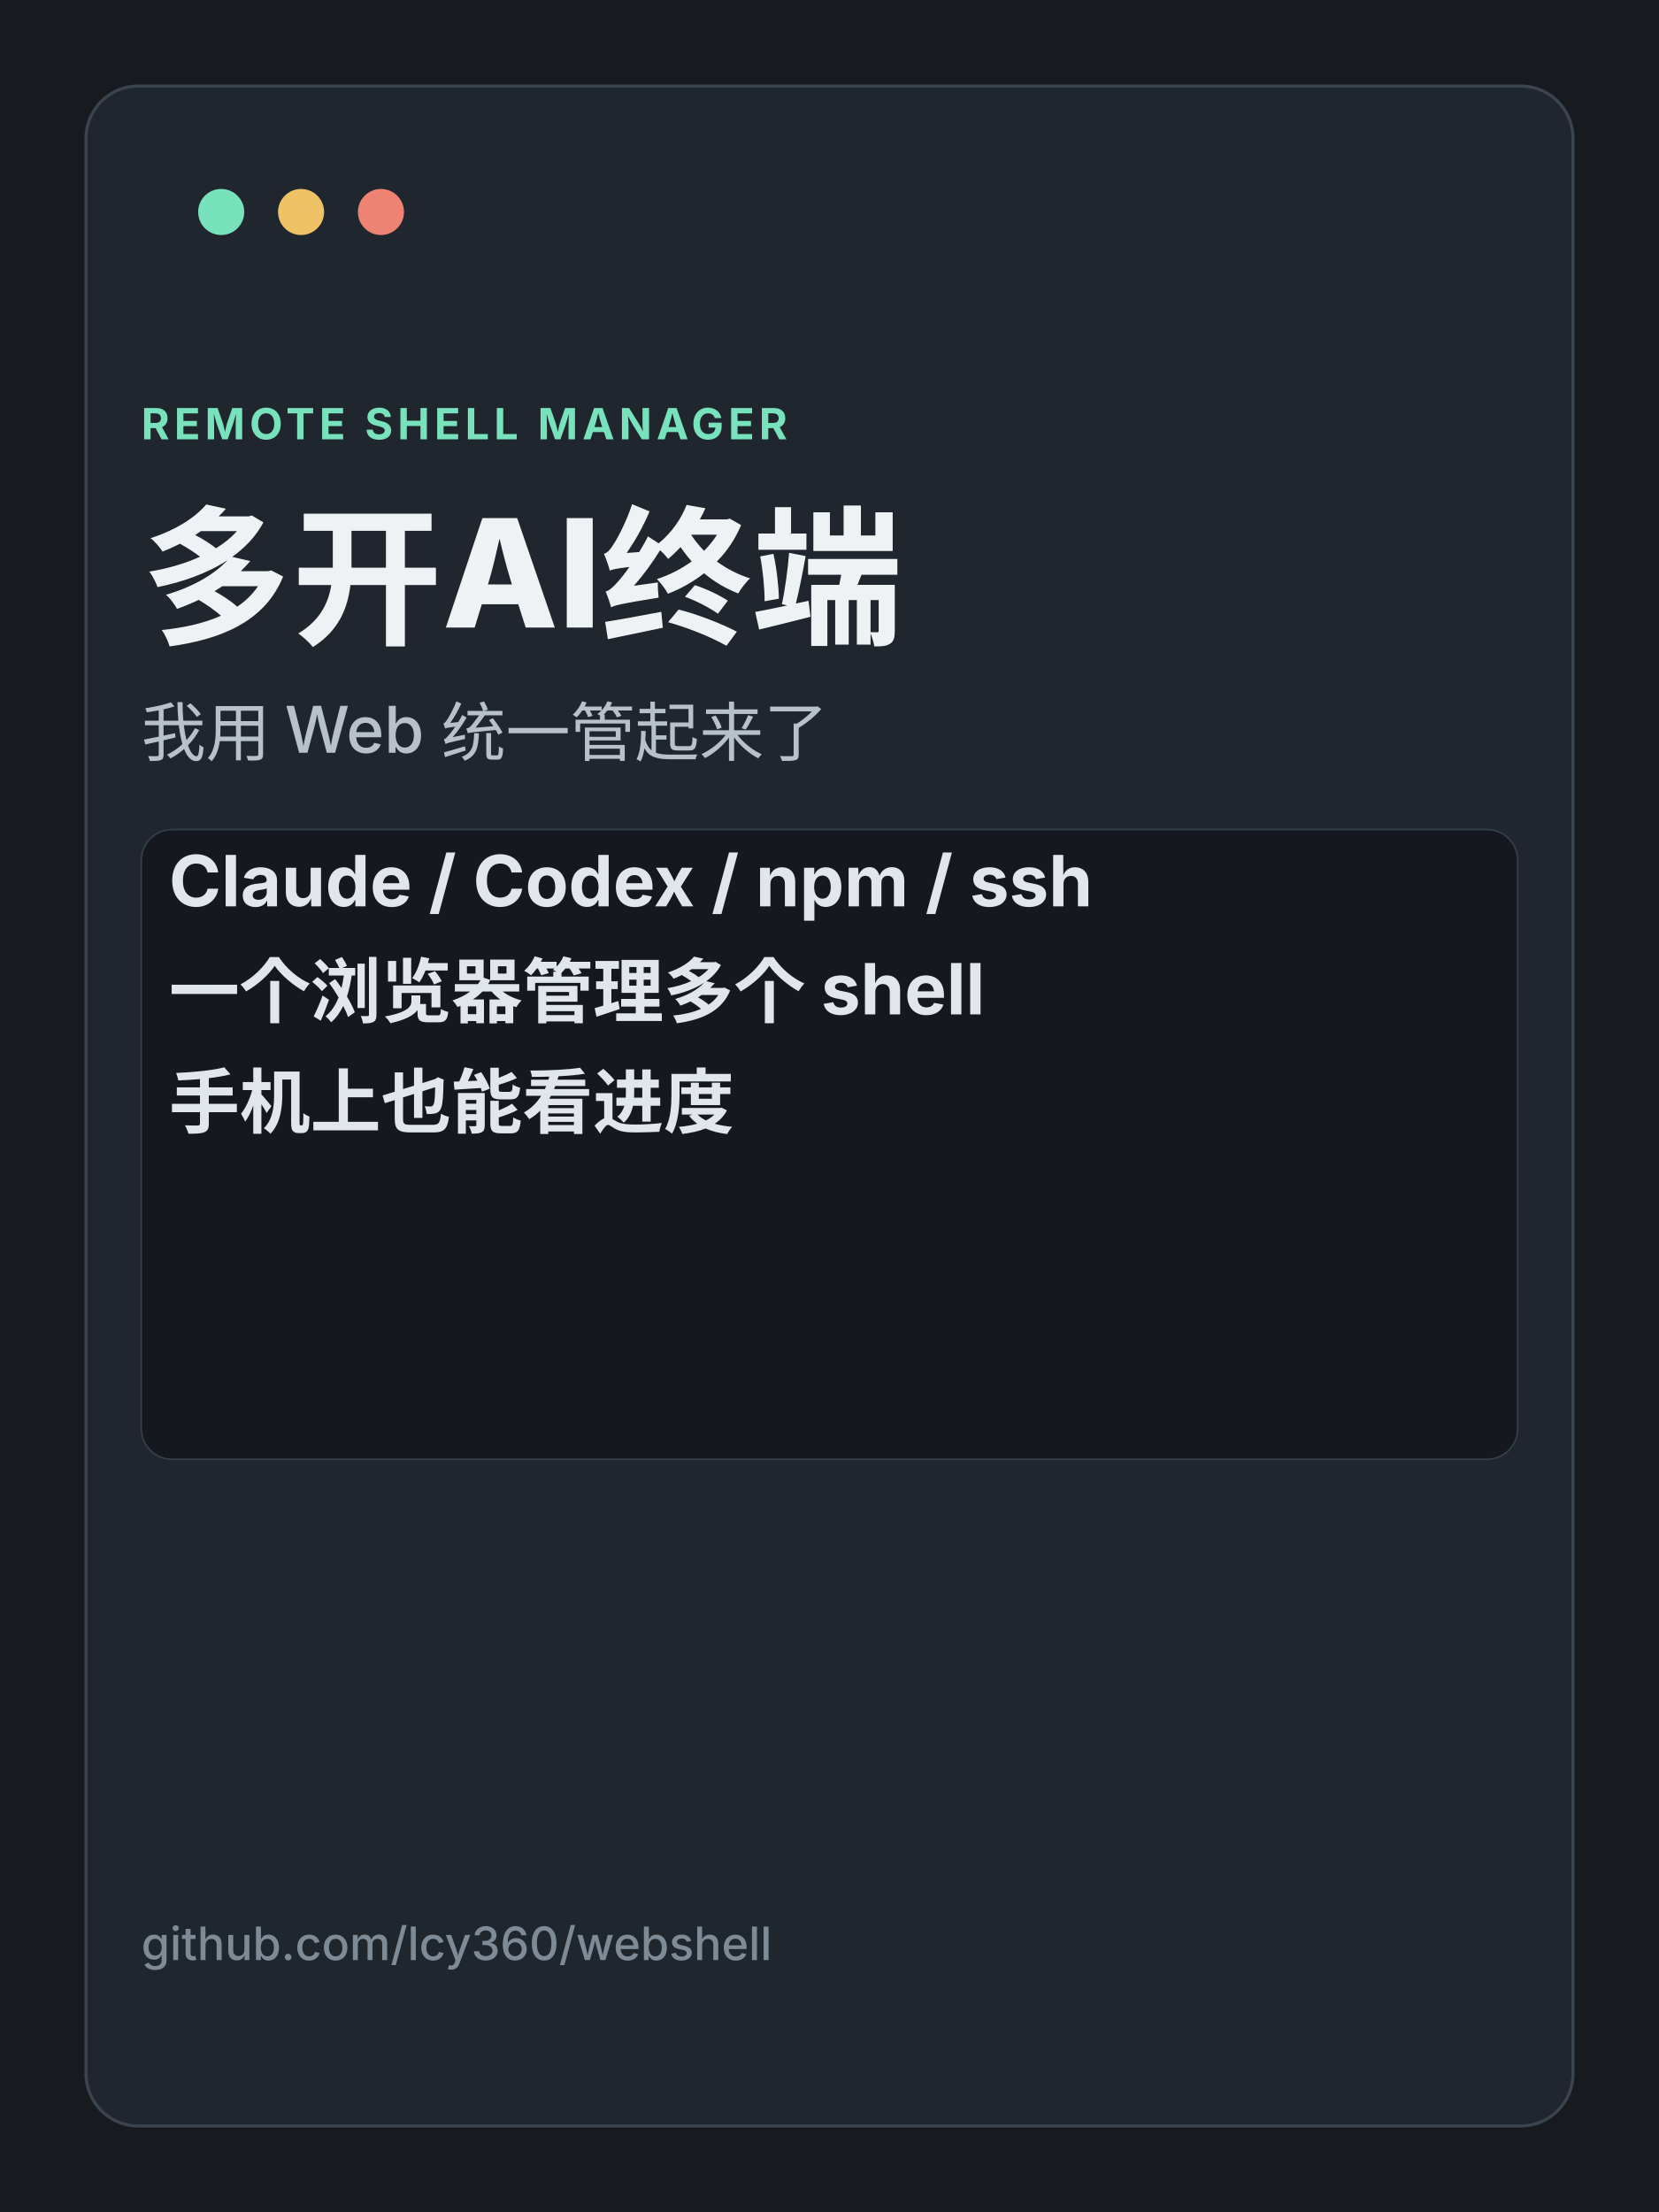
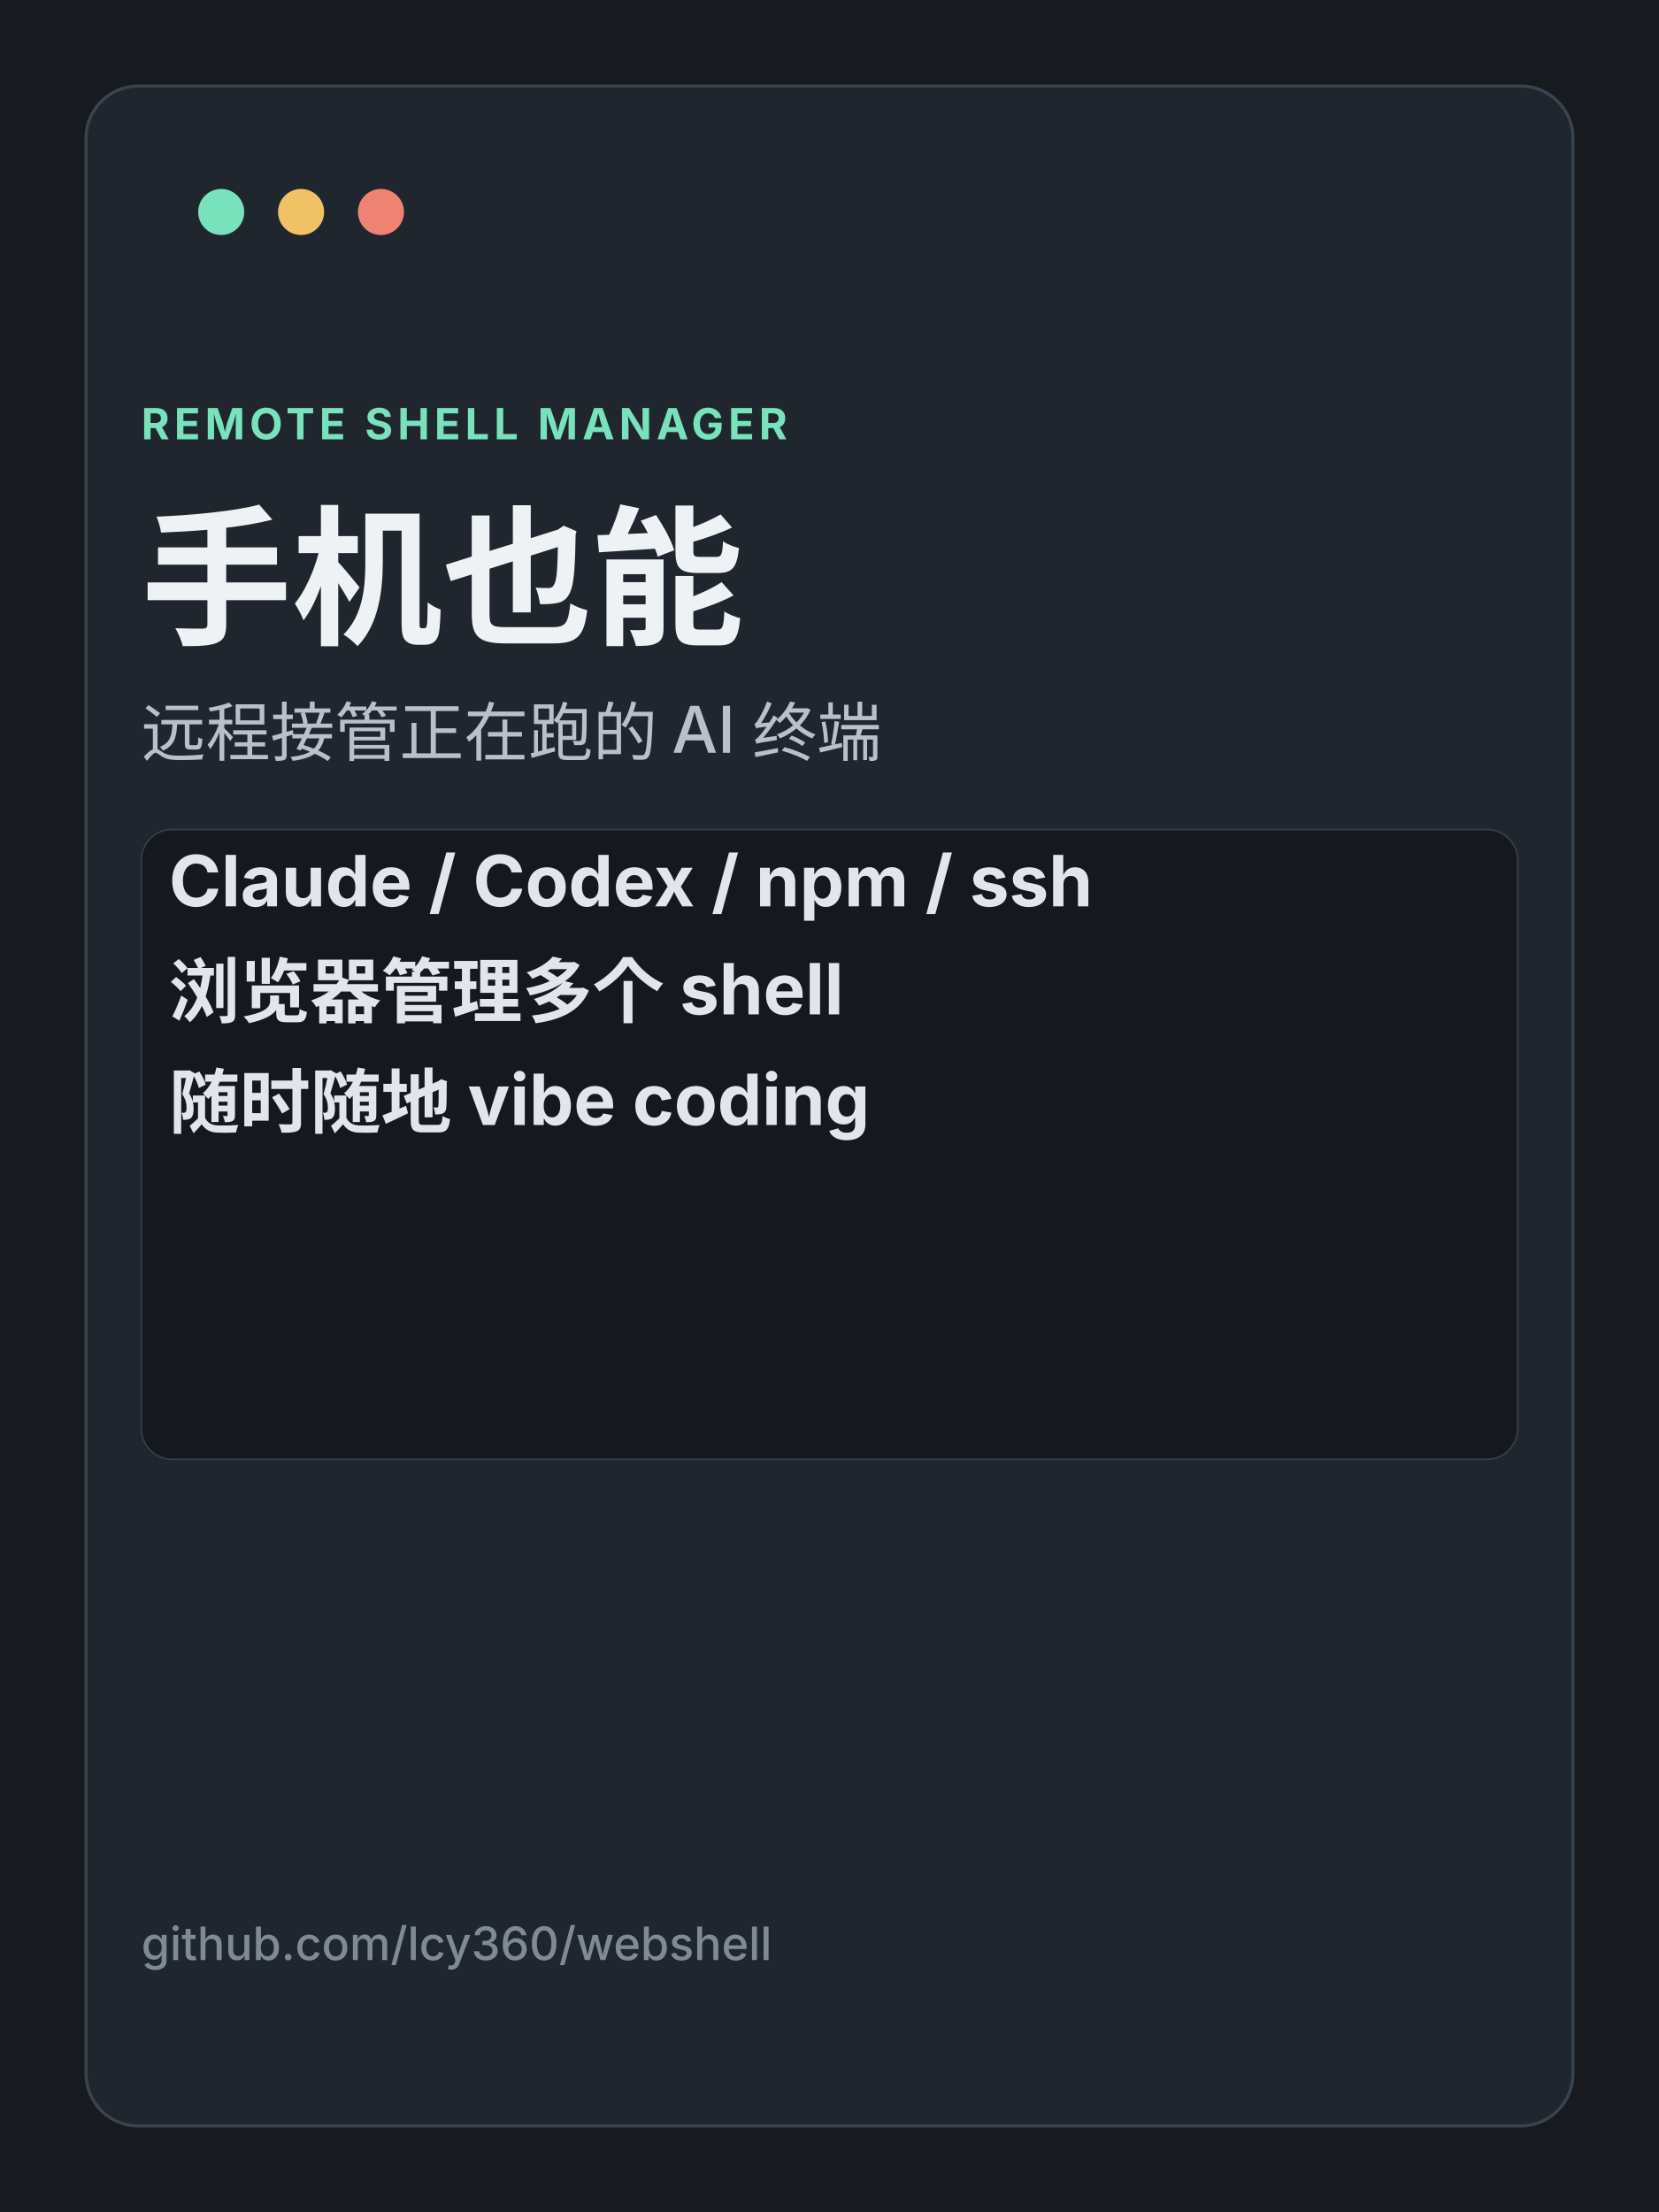
<svg xmlns="http://www.w3.org/2000/svg" width="1080" height="1440" viewBox="0 0 1080 1440">
  <rect width="1080" height="1440" fill="#171b20" />
  <rect x="56" y="56" width="968" height="1328" rx="34" fill="#20262d" stroke="#3a444f" stroke-width="2" />
  <circle cx="144" cy="138" r="15" fill="#78e2bc" />
  <circle cx="196" cy="138" r="15" fill="#f0c266" />
  <circle cx="248" cy="138" r="15" fill="#ee8374" />
  <text x="92" y="286" class="kicker">REMOTE SHELL MANAGER</text>
-   <text x="92" y="412" class="title">多开AI终端</text>
-   <text x="92" y="492" class="subtitle">我用 Web 统一管起来了</text>
+   <text x="92" y="412" class="title">手机也能</text>
+   <text x="92" y="492" class="subtitle">远程接管正在跑的 AI 终端</text>
  <rect x="92" y="540" width="896" height="410" rx="20" fill="#15191f" stroke="#34404a" />
  <text x="110" y="590" class="line">Claude / Codex / npm / ssh</text>
-   <text x="110" y="662" class="line">一个浏览器管理多个 shell</text>
-   <text x="110" y="734" class="line">手机上也能看进度</text>
+   <text x="110" y="662" class="line">浏览器管理多个 shell</text>
+   <text x="110" y="734" class="line">随时随地 vibe coding</text>
  <text x="92" y="1276" class="footer">github.com/lcy360/webshell</text>
  <style>
    text { font-family: -apple-system, BlinkMacSystemFont, "PingFang SC", "Hiragino Sans GB", "Segoe UI", sans-serif; }
    .kicker { fill: #78e2bc; font-size: 28px; font-weight: 700; letter-spacing: 3px; }
    .title { fill: #eef2f4; font-size: 98px; font-weight: 800; letter-spacing: 0; }
    .subtitle { fill: #b8c1ca; font-size: 42px; font-weight: 520; letter-spacing: 0; }
    .line { fill: #e0e6eb; font-size: 46px; font-weight: 650; letter-spacing: 0; }
    .code { fill: #d7dee5; font-size: 30px; font-family: Menlo, Monaco, Consolas, monospace; letter-spacing: 0; }
    .footer { fill: #7e8b96; font-size: 30px; font-weight: 520; letter-spacing: 0; }
  </style>
</svg>
